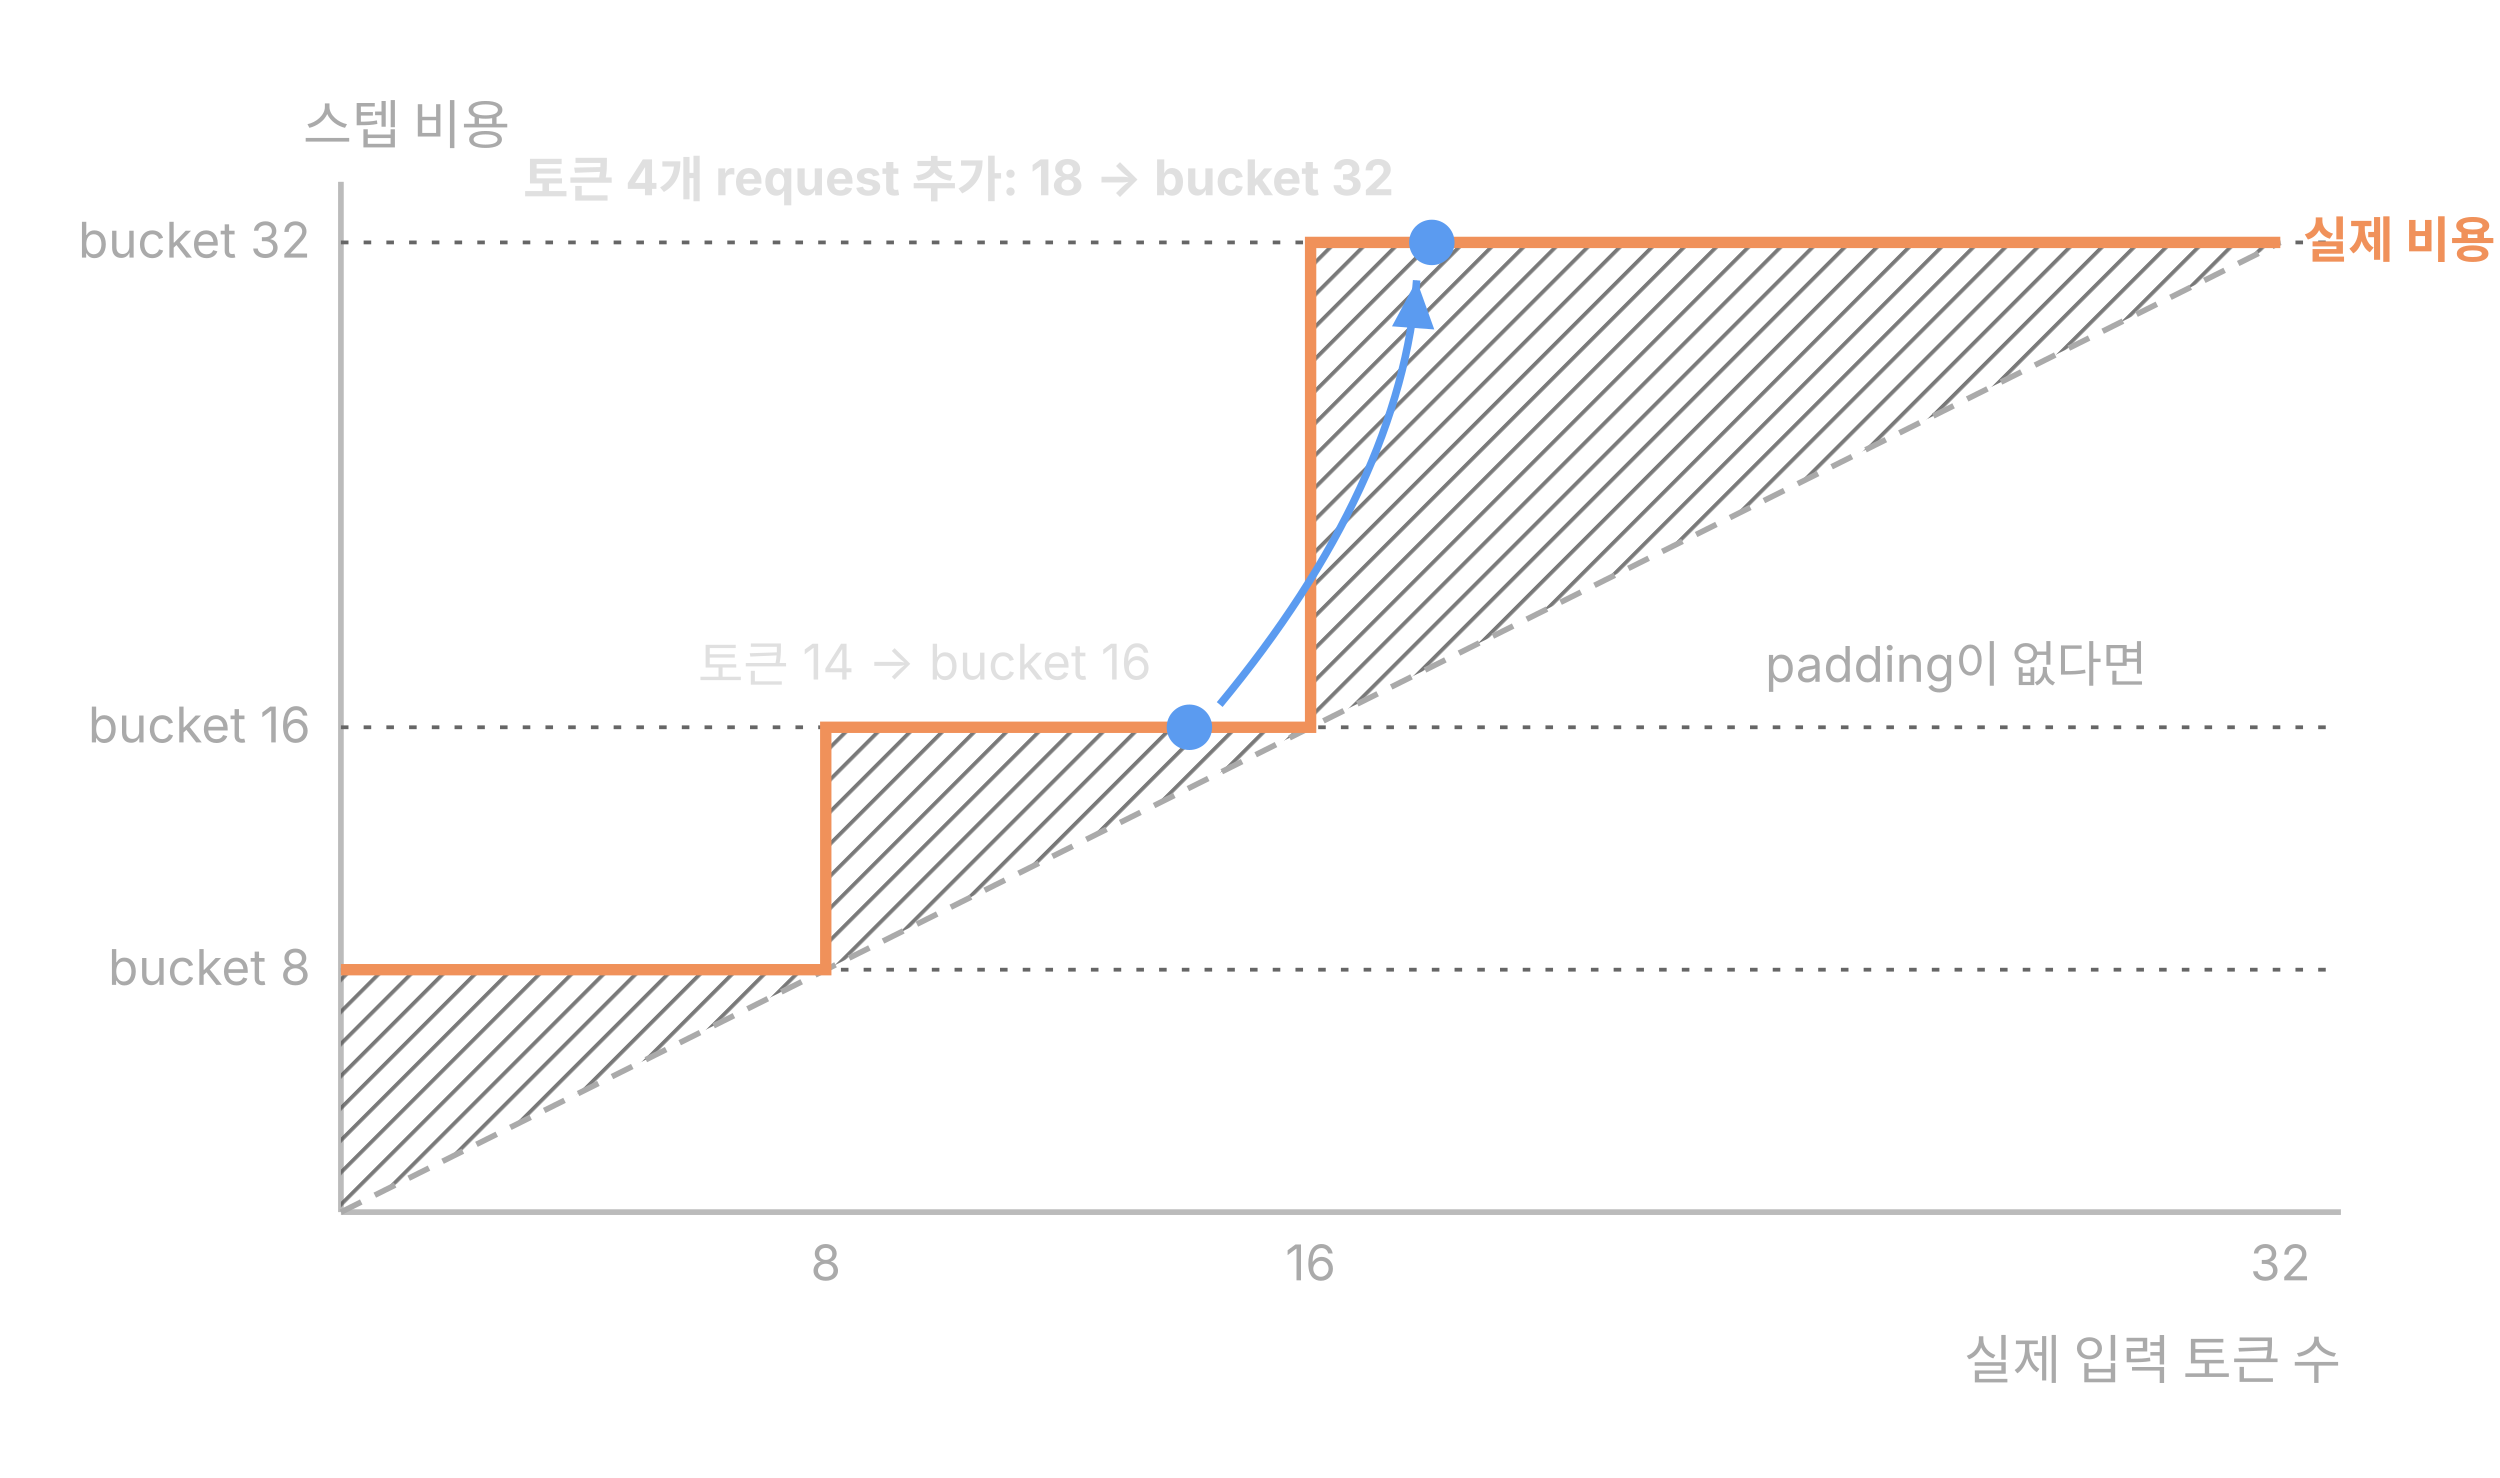
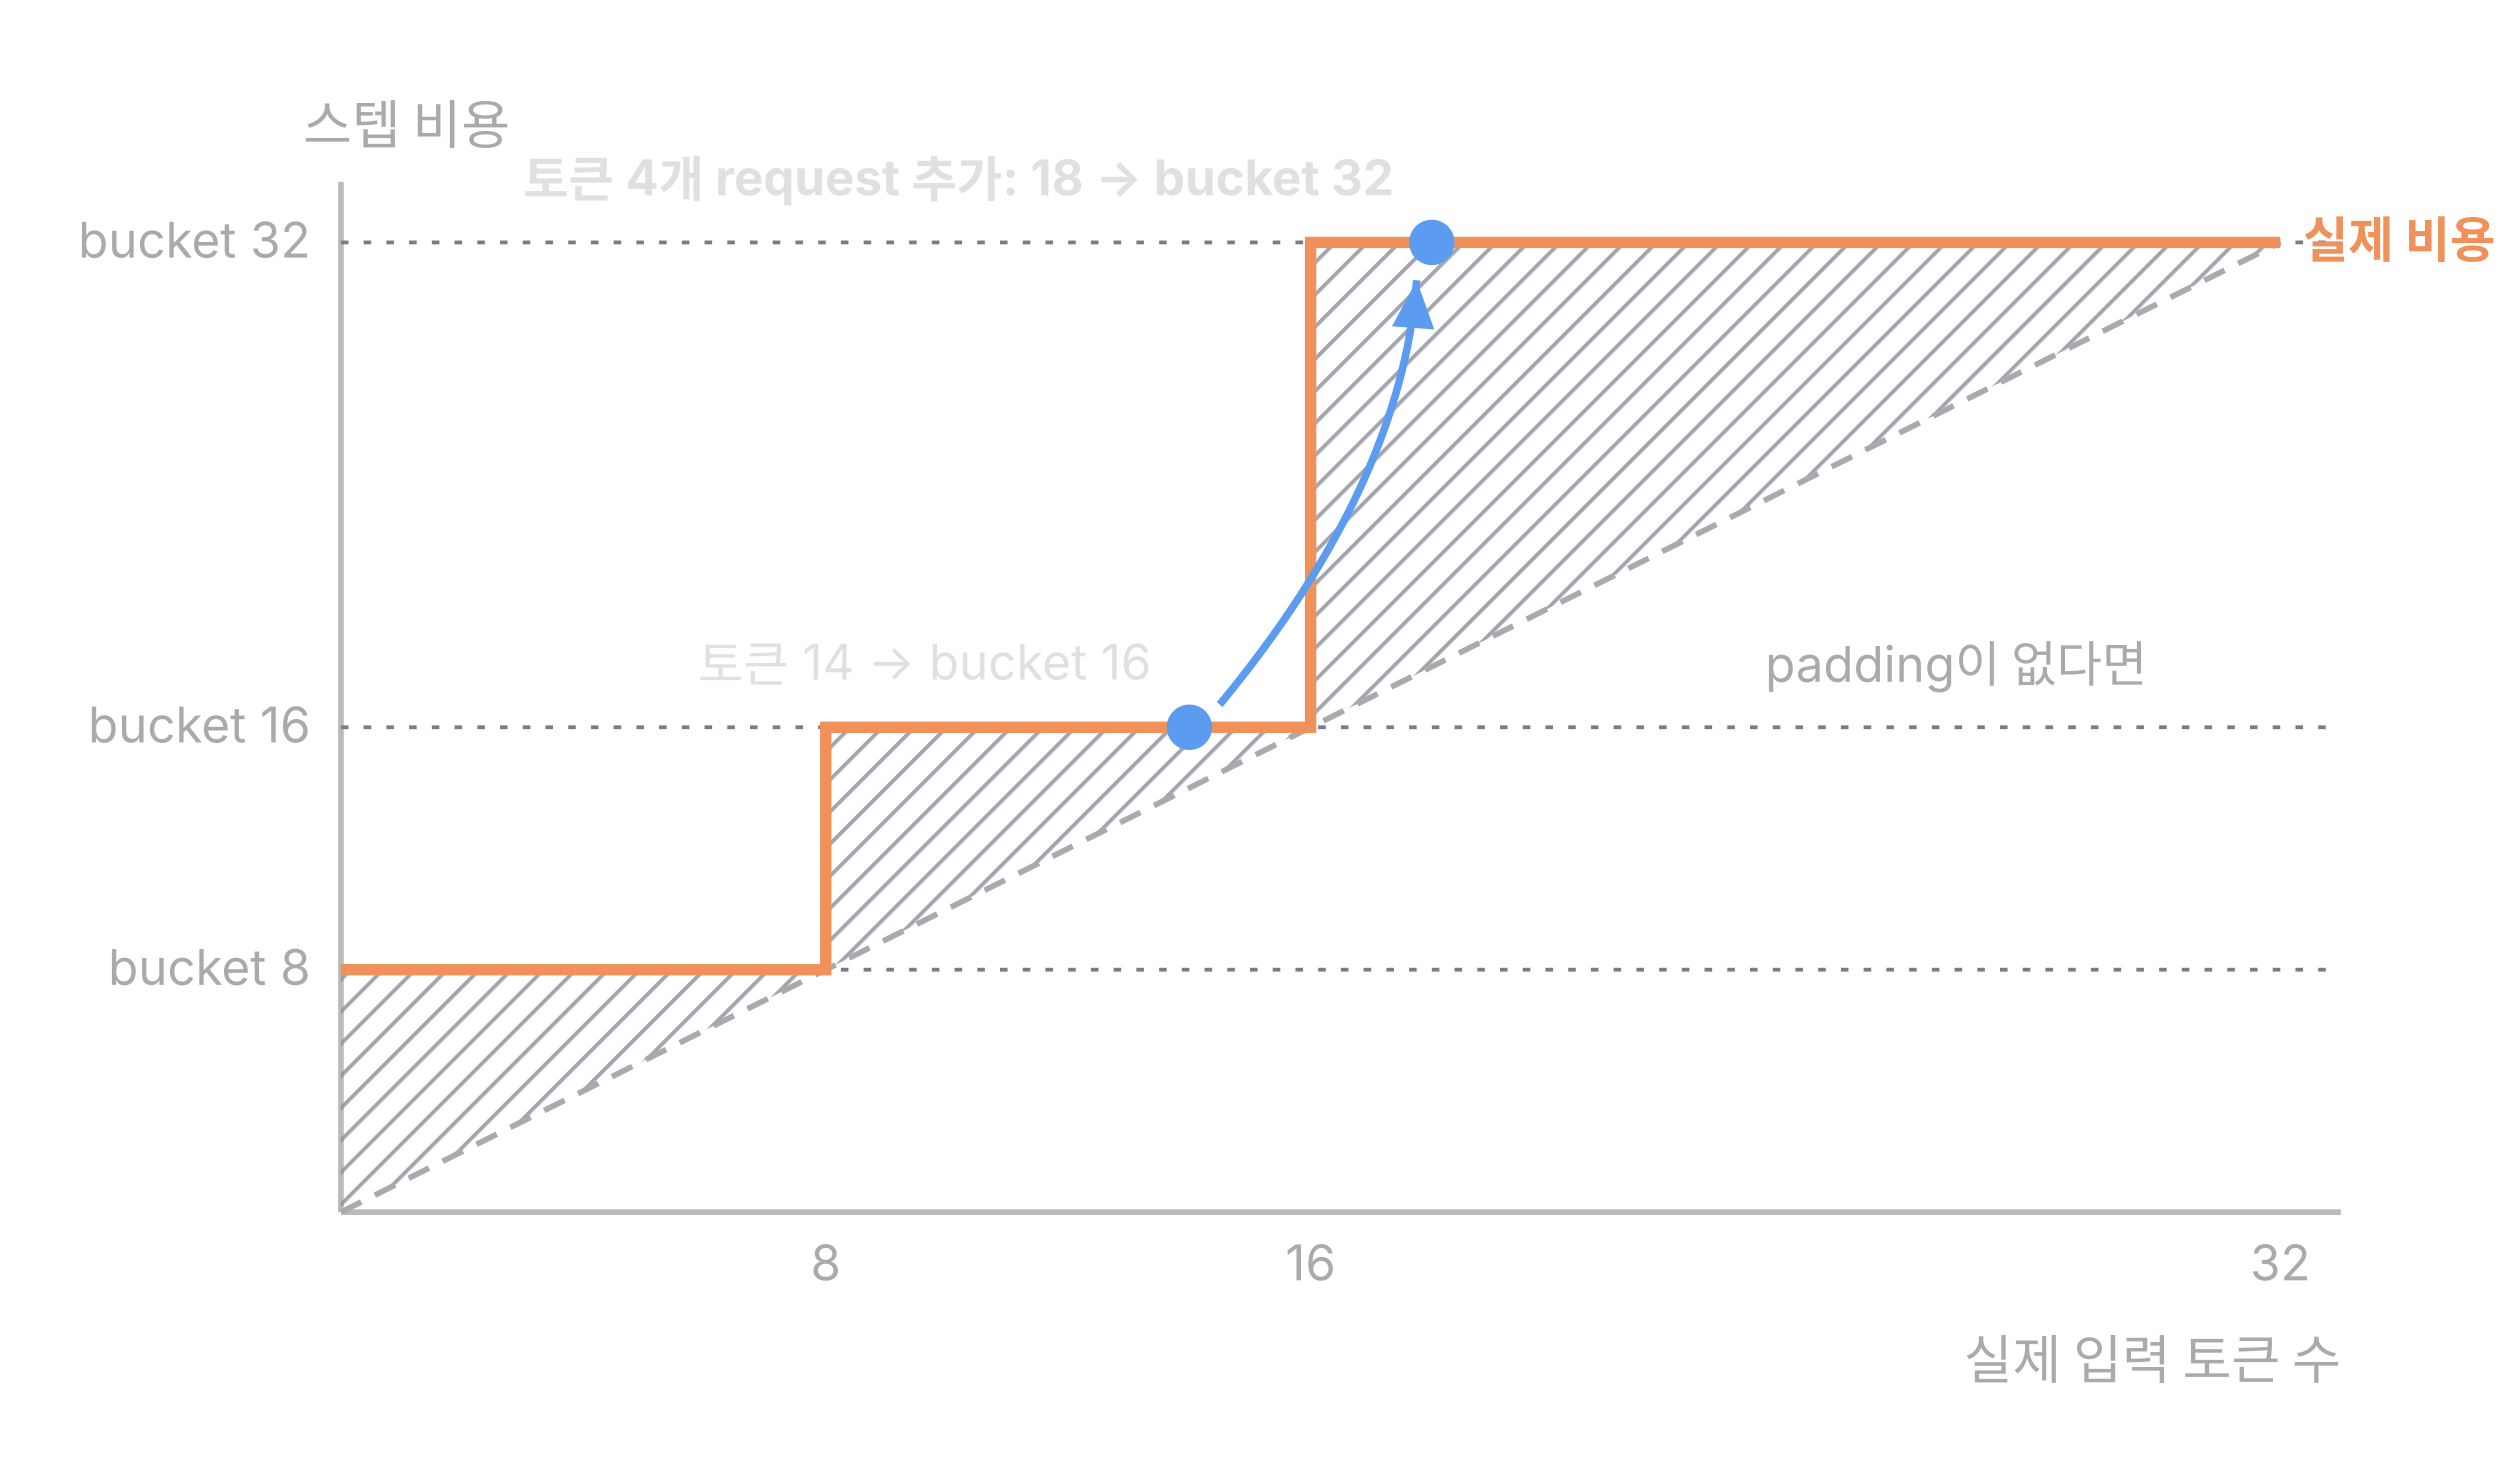
<svg xmlns="http://www.w3.org/2000/svg" viewBox="0 0 660 390" role="img" aria-label="실제 토큰 수에 따른 스텝 비용 계단. 14 토큰은 bucket 16, 4 토큰 request를 더하면 bucket 32로 넘어간다">
  <defs>
    <pattern id="hatch" width="6" height="6" patternUnits="userSpaceOnUse" patternTransform="rotate(45)">
-       <line x1="0" y1="0" x2="0" y2="6" stroke="#555" stroke-width="2" />
+       <line x1="0" y1="0" x2="0" y2="6" stroke="#8a8a9a" stroke-width="2" />
    </pattern>
  </defs>
  <defs>
    <marker id="arr" viewBox="0 0 10 10" refX="9" refY="5" markerWidth="7" markerHeight="7" orient="auto">
      <path d="M0,1 L9,5 L0,9 Z" fill="#5b9bf0" />
    </marker>
  </defs>
  <style>text{font-family:Pretendard,'Noto Sans KR',Inter,Helvetica,Arial,sans-serif;fill:#e0e0e0} .sub{fill:#aaa}</style>
  <line x1="90" y1="320" x2="618" y2="320" stroke="#bbb" stroke-width="1.5" />
  <line x1="90" y1="320" x2="90" y2="48" stroke="#bbb" stroke-width="1.5" />
  <text class="sub" x="618" y="364" font-size="14" text-anchor="end">실제 입력 토큰 수</text>
  <text class="sub" x="80" y="38" font-size="14" text-anchor="start">스텝 비용</text>
  <text class="sub" x="218" y="338" font-size="13" text-anchor="middle">8</text>
  <text class="sub" x="82" y="260" font-size="13" text-anchor="end">bucket 8</text>
-   <line x1="90" y1="256" x2="618" y2="256" stroke="#666" stroke-width="1" stroke-dasharray="2 4" />
+   <line x1="90" y1="256" x2="618" y2="256" stroke="#7a7a8a" stroke-width="1" stroke-dasharray="2 4" />
  <text class="sub" x="346" y="338" font-size="13" text-anchor="middle">16</text>
  <text class="sub" x="82" y="196" font-size="13" text-anchor="end">bucket 16</text>
-   <line x1="90" y1="192" x2="618" y2="192" stroke="#666" stroke-width="1" stroke-dasharray="2 4" />
+   <line x1="90" y1="192" x2="618" y2="192" stroke="#7a7a8a" stroke-width="1" stroke-dasharray="2 4" />
  <text class="sub" x="602" y="338" font-size="13" text-anchor="middle">32</text>
  <text class="sub" x="82" y="68" font-size="13" text-anchor="end">bucket 32</text>
-   <line x1="90" y1="64" x2="618" y2="64" stroke="#666" stroke-width="1" stroke-dasharray="2 4" />
+   <line x1="90" y1="64" x2="618" y2="64" stroke="#7a7a8a" stroke-width="1" stroke-dasharray="2 4" />
  <polygon points="90,320 90,256 218,256 218,192 346,192 346,64 602,64 602,64" fill="url(#hatch)" opacity="0.8" />
  <line x1="90" y1="320" x2="602" y2="64" stroke="#aaa" stroke-width="1.5" stroke-dasharray="6 4" />
  <text class="sub" x="466.0" y="180.0" font-size="13" text-anchor="start">padding이 없다면</text>
  <polyline points="90,256 90,256 218,256 218,192 346,192 346,64 602,64" fill="none" stroke="#f0915a" stroke-width="3" />
  <text x="608" y="68" font-size="13" text-anchor="start" font-weight="bold" style="fill:#f0915a">실제 비용</text>
  <circle cx="314" cy="192" r="6" fill="#5b9bf0" />
  <circle cx="378" cy="64" r="6" fill="#5b9bf0" />
  <text x="304" y="180" font-size="13" text-anchor="end">토큰 14 → bucket 16</text>
  <path d="M322,186 Q370.0,128 374,74" fill="none" stroke="#5b9bf0" stroke-width="2" marker-end="url(#arr)" />
  <text x="368" y="52" font-size="13" text-anchor="end" font-weight="bold">토큰 4개 request 추가: 18 → bucket 32</text>
</svg>
